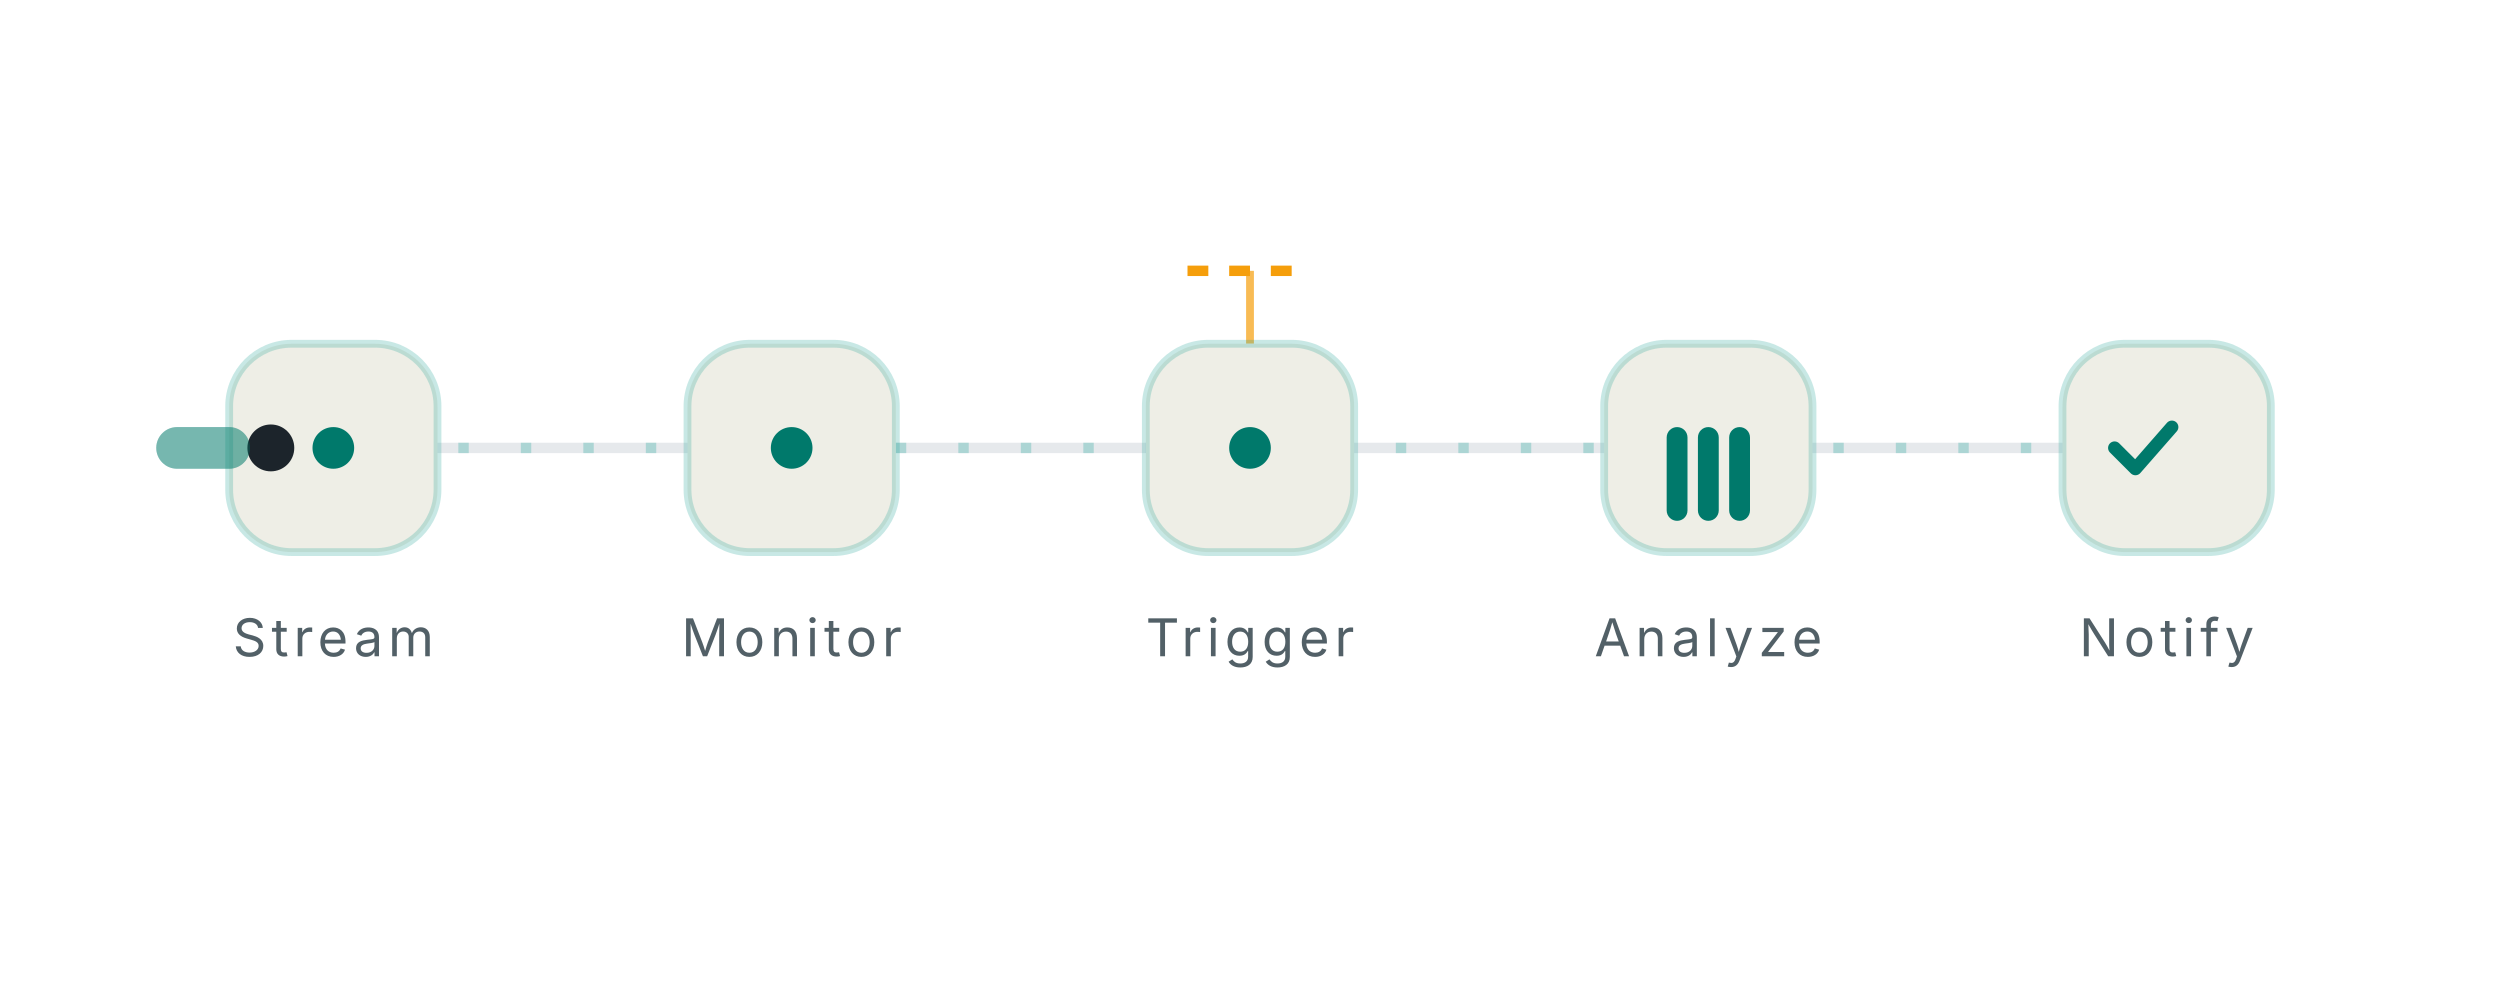
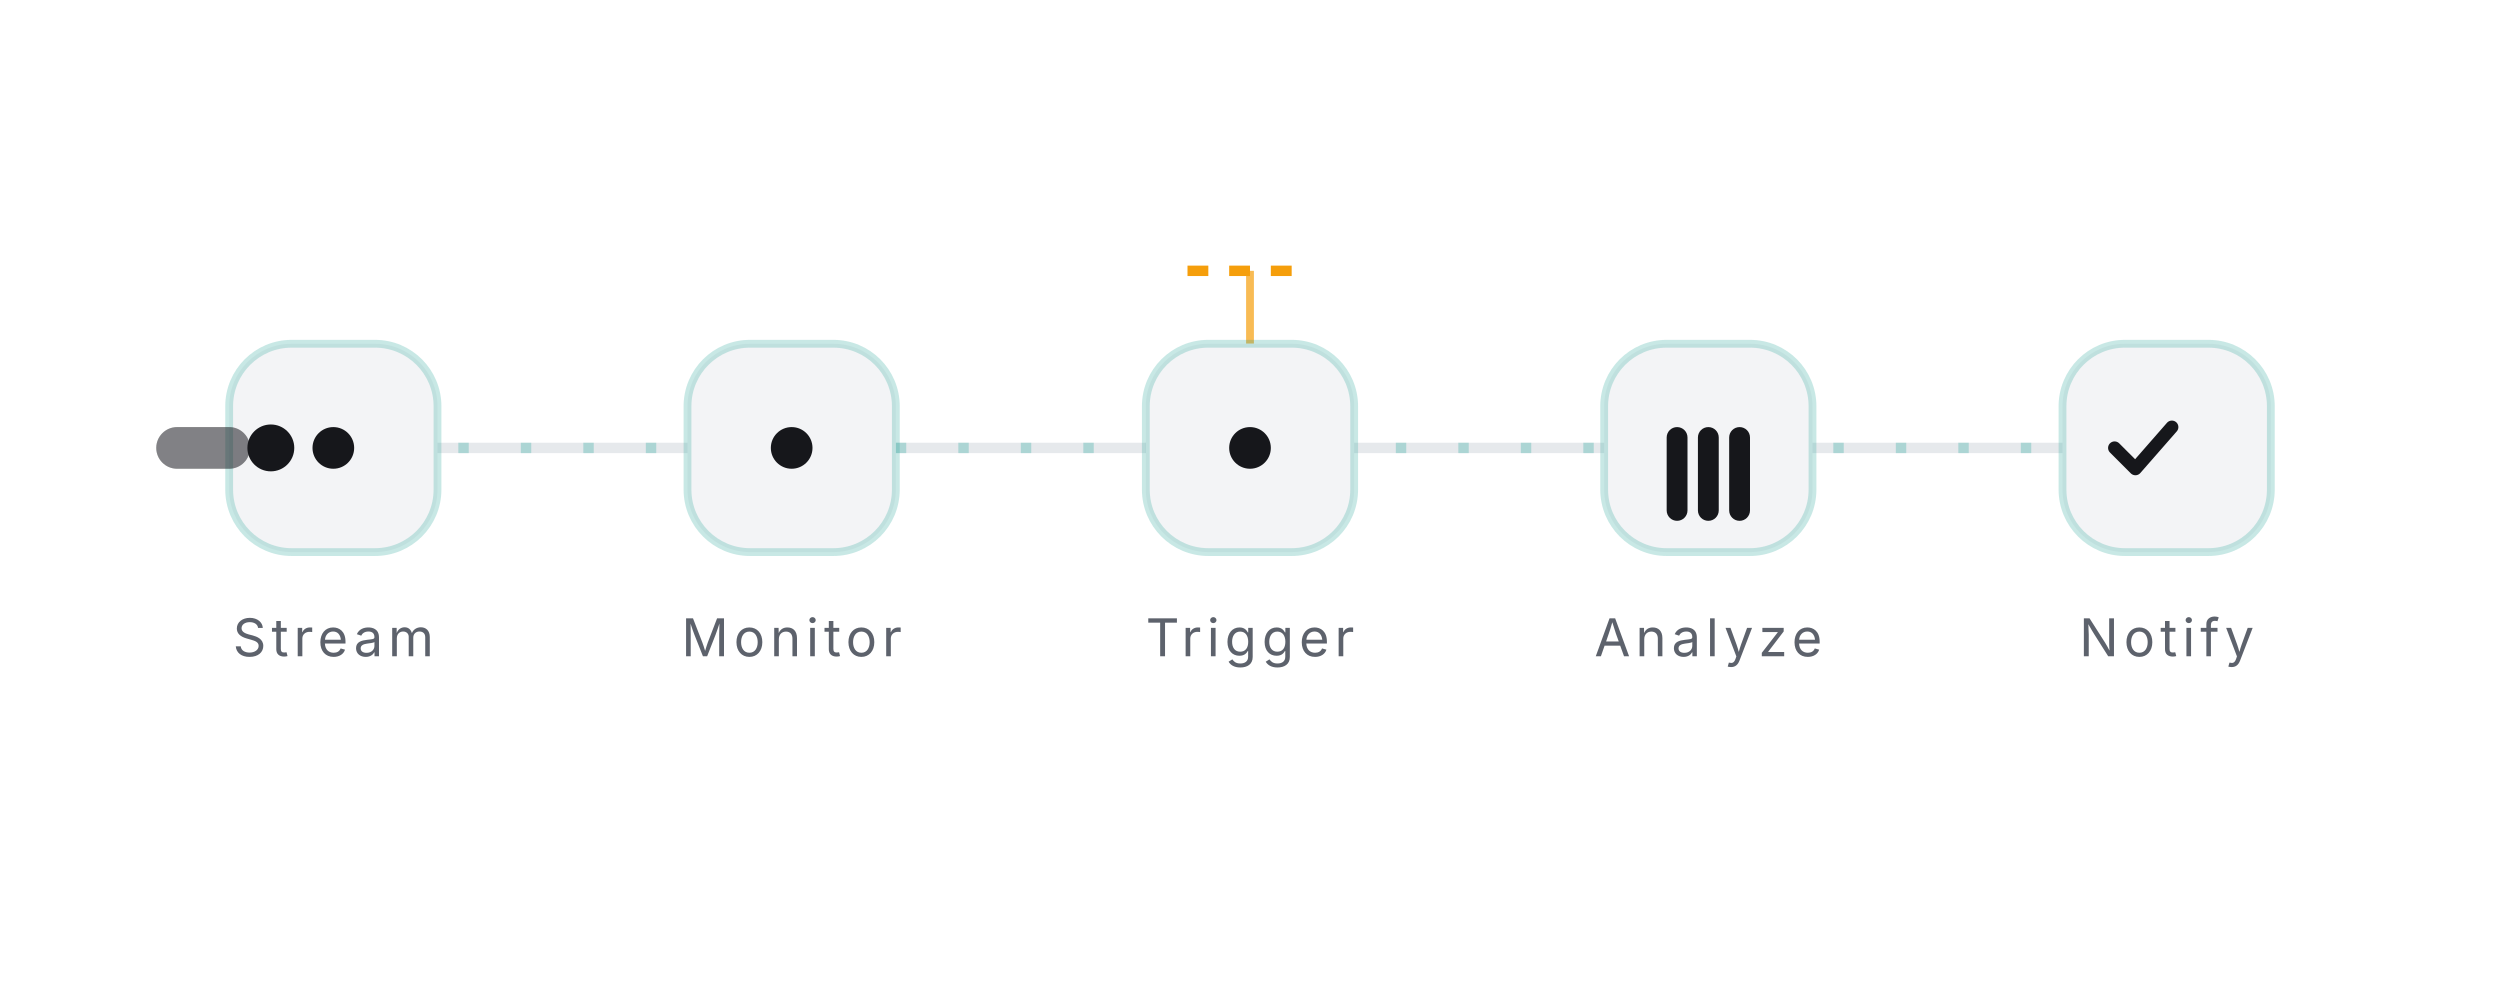
<svg xmlns="http://www.w3.org/2000/svg" viewBox="0 0 480 190" fill="none" role="img" aria-labelledby="streamTitle streamDesc">
  <style>
-     .spNode { fill: #eeeee6; stroke: rgba(38,166,154,0.25); stroke-width: 1.5; }
+     .spNode { fill: #f3f4f6; stroke: rgba(38,166,154,0.25); stroke-width: 1.5; }
    .spRail { stroke: rgba(143,155,168,0.22); stroke-width: 2; }
    .spRailLive { stroke: rgba(38,166,154,0.30); stroke-width: 2; stroke-dasharray: 2 10; animation: spRailMarch 1.1s linear infinite; }
-     .spLbl { fill: #526067; font: 10px Inter, Arial, sans-serif; letter-spacing: 0.1em; text-transform: uppercase; text-anchor: middle; }
+     .spLbl { fill: #5d626c; font: 10px Inter, Arial, sans-serif; letter-spacing: 0.1em; text-transform: uppercase; text-anchor: middle; }
    .spThr { stroke: #f59e0b; stroke-width: 2; }

    .spPkt { will-change: transform; animation: spFlow 3s linear infinite; }
    .spP1 { animation-delay: 0s; } .spP2 { animation-delay: -1s; } .spP3 { animation-delay: -2s; }
    .spTrigDot { animation: spTrigFlash 3s ease-in-out infinite; }
    .spTrigRing { animation: spTrigRing 3s ease-in-out infinite; }
    .spNotifyCheck { transform-box: fill-box; transform-origin: center; will-change: transform, opacity; animation: spNotifyPop 3s ease-in-out infinite; }
    .spEq { transform-box: fill-box; transform-origin: bottom; }
    .spE1 { animation: spEq1 1.4s ease-in-out infinite; }
    .spE2 { animation: spEq2 1.7s ease-in-out infinite; }
    .spE3 { animation: spEq3 1.2s ease-in-out infinite; }

    @keyframes spFlow { from { transform: translateX(0); } to { transform: translateX(352px); } }
    @keyframes spRailMarch { from { stroke-dashoffset: 0; } to { stroke-dashoffset: -12; } }
-     @keyframes spTrigFlash { 0%, 42% { fill: #00796b; } 50% { fill: #f59e0b; } 60%, 100% { fill: #00796b; } }
+     @keyframes spTrigFlash { 0%, 42% { fill: #16171b; } 50% { fill: #f59e0b; } 60%, 100% { fill: #16171b; } }
    @keyframes spTrigRing { 0%, 42% { stroke: rgba(38,166,154,0.25); } 50% { stroke: rgba(245,158,11,0.85); } 62%, 100% { stroke: rgba(38,166,154,0.25); } }
    @keyframes spNotifyPop { 0%, 82% { opacity: 0; transform: scale(0.6); } 92% { opacity: 1; transform: scale(1); } 100% { opacity: 0.95; transform: scale(1); } }
    @keyframes spEq1 { 0%, 100% { transform: scaleY(0.3); } 50% { transform: scaleY(1); } }
    @keyframes spEq2 { 0%, 100% { transform: scaleY(0.85); } 40% { transform: scaleY(0.35); } 72% { transform: scaleY(1); } }
    @keyframes spEq3 { 0%, 100% { transform: scaleY(0.5); } 30% { transform: scaleY(1); } 64% { transform: scaleY(0.4); } }

    @media (prefers-reduced-motion: reduce) {
      .spRailLive { animation: none !important; }
      .spPkt { animation: none !important; opacity: 0 !important; }
-       .spTrigDot { animation: none !important; fill: #00796b !important; }
+       .spTrigDot { animation: none !important; fill: #16171b !important; }
      .spTrigRing { animation: none !important; stroke: rgba(38,166,154,0.25) !important; }
      .spNotifyCheck { animation: none !important; opacity: 0.95 !important; transform: none !important; }
      .spEq { animation: none !important; transform: scaleY(0.7) !important; }
    }
  </style>
  <line class="spRail" x1="64" y1="86" x2="416" y2="86" />
  <line class="spRailLive" x1="64" y1="86" x2="416" y2="86" />
  <line class="spThr" x1="228" y1="52" x2="252" y2="52" stroke-dasharray="4 4" />
  <line x1="240" y1="52" x2="240" y2="66" stroke="#f59e0b" stroke-width="1.5" opacity="0.7" />
  <g>
    <rect class="spNode" x="44" y="66" width="40" height="40" rx="12" />
-     <circle cx="64" cy="86" r="4" fill="#00796b" />
+     <circle cx="64" cy="86" r="4" fill="#16171b" />
    <text class="spLbl" x="64" y="126">Stream</text>
  </g>
  <g>
    <rect class="spNode" x="132" y="66" width="40" height="40" rx="12" />
-     <circle cx="152" cy="86" r="4" fill="#00796b" />
+     <circle cx="152" cy="86" r="4" fill="#16171b" />
    <text class="spLbl" x="152" y="126">Monitor</text>
  </g>
  <g>
    <rect class="spNode spTrigRing" x="220" y="66" width="40" height="40" rx="12" />
-     <circle class="spTrigDot" cx="240" cy="86" r="4" fill="#00796b" />
+     <circle class="spTrigDot" cx="240" cy="86" r="4" fill="#16171b" />
    <text class="spLbl" x="240" y="126">Trigger</text>
  </g>
  <g>
    <rect class="spNode" x="308" y="66" width="40" height="40" rx="12" />
    <g class="spEq spE1">
-       <rect x="320" y="82" width="4" height="18" rx="2" fill="#00796b" />
+       <rect x="320" y="82" width="4" height="18" rx="2" fill="#16171b" />
    </g>
    <g class="spEq spE2">
-       <rect x="326" y="82" width="4" height="18" rx="2" fill="#00796b" />
+       <rect x="326" y="82" width="4" height="18" rx="2" fill="#16171b" />
    </g>
    <g class="spEq spE3">
-       <rect x="332" y="82" width="4" height="18" rx="2" fill="#00796b" />
+       <rect x="332" y="82" width="4" height="18" rx="2" fill="#16171b" />
    </g>
    <text class="spLbl" x="328" y="126">Analyze</text>
  </g>
  <g>
    <rect class="spNode" x="396" y="66" width="40" height="40" rx="12" />
-     <path class="spNotifyCheck" d="M406 86 l4 4 l7 -8" stroke="#00796b" stroke-width="2.5" fill="none" stroke-linecap="round" stroke-linejoin="round" />
+     <path class="spNotifyCheck" d="M406 86 l4 4 l7 -8" stroke="#16171b" stroke-width="2.5" fill="none" stroke-linecap="round" stroke-linejoin="round" />
    <text class="spLbl" x="416" y="126">Notify</text>
  </g>
  <g class="spPkt spP1">
-     <rect x="30" y="82" width="18" height="8" rx="4" fill="#00796b" opacity="0.28" />
-     <circle cx="52" cy="86" r="4.5" fill="#1c242b" />
+     <rect x="30" y="82" width="18" height="8" rx="4" fill="#16171b" opacity="0.28" />
+     <circle cx="52" cy="86" r="4.5" fill="#16171b" />
  </g>
  <g class="spPkt spP2">
-     <rect x="30" y="82" width="18" height="8" rx="4" fill="#00796b" opacity="0.22" />
-     <circle cx="52" cy="86" r="4" fill="#1c242b" opacity="0.85" />
+     <rect x="30" y="82" width="18" height="8" rx="4" fill="#16171b" opacity="0.22" />
+     <circle cx="52" cy="86" r="4" fill="#16171b" opacity="0.85" />
  </g>
  <g class="spPkt spP3">
-     <rect x="30" y="82" width="18" height="8" rx="4" fill="#00796b" opacity="0.18" />
-     <circle cx="52" cy="86" r="4" fill="#1c242b" opacity="0.7" />
+     <rect x="30" y="82" width="18" height="8" rx="4" fill="#16171b" opacity="0.18" />
+     <circle cx="52" cy="86" r="4" fill="#16171b" opacity="0.7" />
  </g>
</svg>
